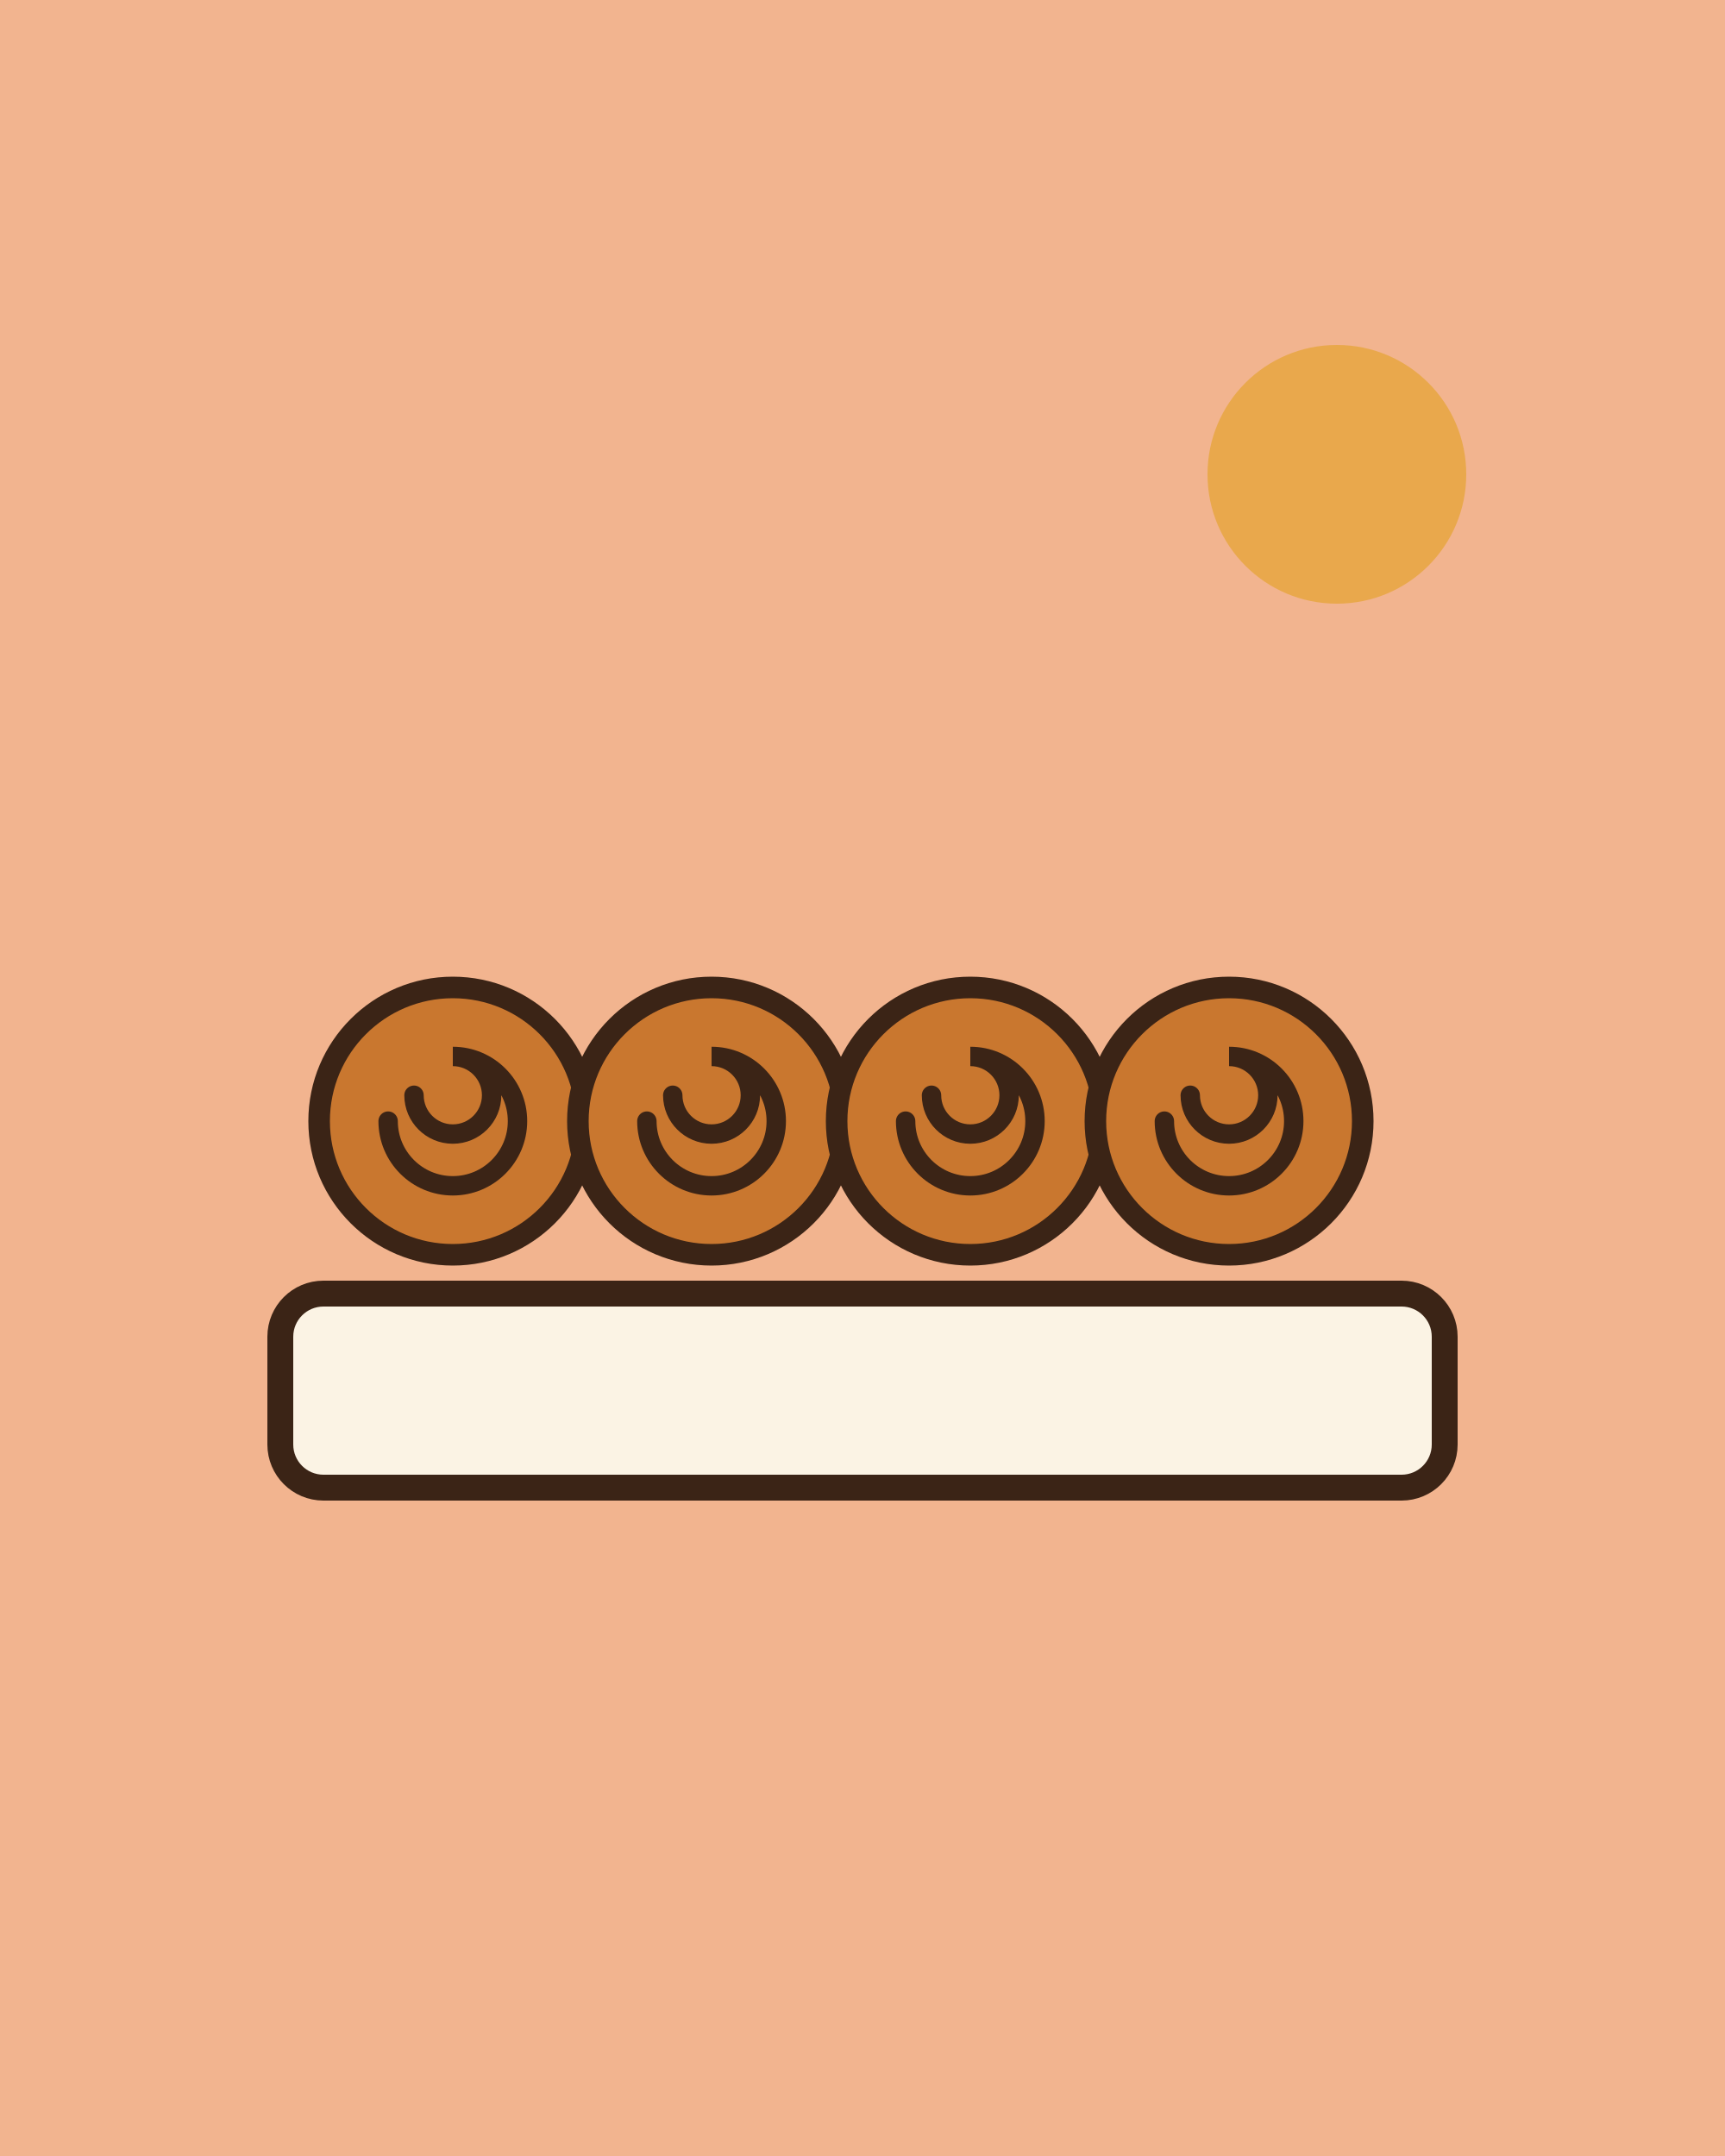
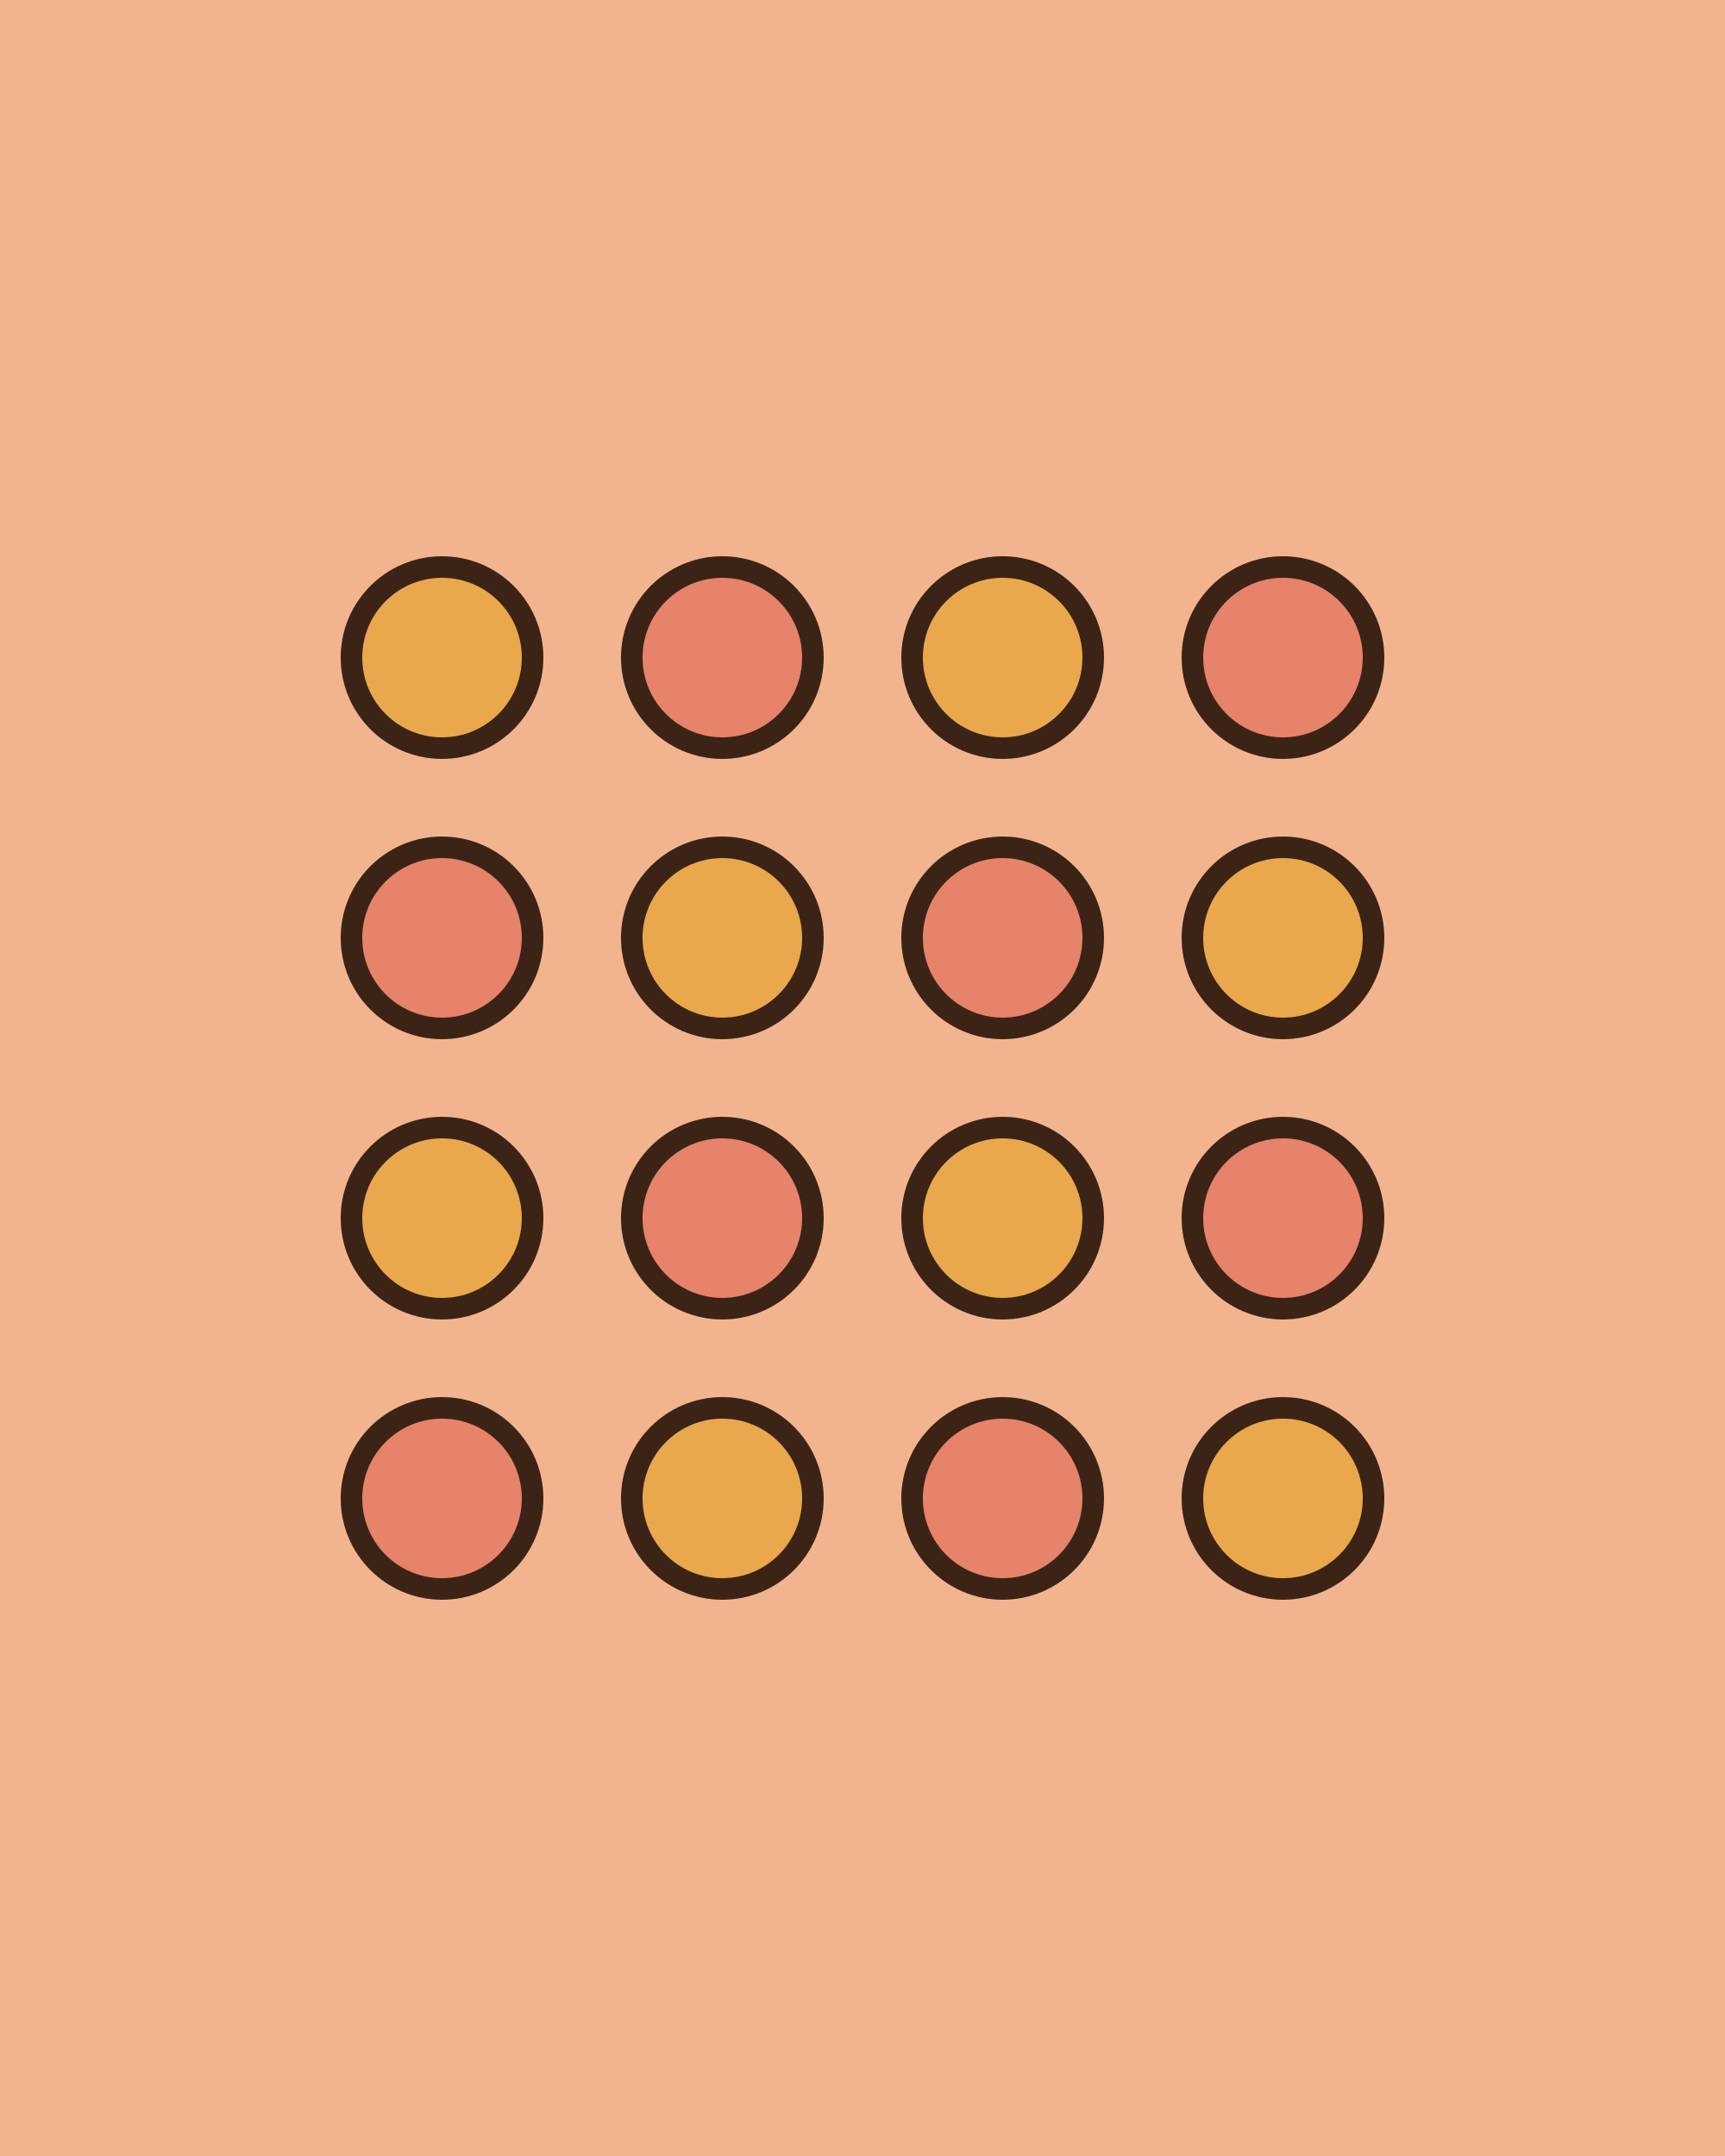
<svg xmlns="http://www.w3.org/2000/svg" viewBox="0 0 800 1000" width="800" height="1000">
  <rect width="800" height="1000" fill="#F2B48F" />
-   <rect x="130" y="600" width="540" height="90" rx="20" fill="#FBF3E4" stroke="#3B2416" stroke-width="12" />
-   <g transform="translate(210 520)">
-     <circle r="62" fill="#C9772F" stroke="#3B2416" stroke-width="10" />
-     <path d="M0 0 m-30 0 a30 30 0 1 0 30 -30 a18 18 0 1 1 -18 18" fill="none" stroke="#3B2416" stroke-width="9" stroke-linecap="round" />
-   </g>
-   <g transform="translate(330 520)">
-     <circle r="62" fill="#C9772F" stroke="#3B2416" stroke-width="10" />
-     <path d="M0 0 m-30 0 a30 30 0 1 0 30 -30 a18 18 0 1 1 -18 18" fill="none" stroke="#3B2416" stroke-width="9" stroke-linecap="round" />
-   </g>
-   <g transform="translate(450 520)">
-     <circle r="62" fill="#C9772F" stroke="#3B2416" stroke-width="10" />
-     <path d="M0 0 m-30 0 a30 30 0 1 0 30 -30 a18 18 0 1 1 -18 18" fill="none" stroke="#3B2416" stroke-width="9" stroke-linecap="round" />
-   </g>
-   <g transform="translate(570 520)">
-     <circle r="62" fill="#C9772F" stroke="#3B2416" stroke-width="10" />
-     <path d="M0 0 m-30 0 a30 30 0 1 0 30 -30 a18 18 0 1 1 -18 18" fill="none" stroke="#3B2416" stroke-width="9" stroke-linecap="round" />
-   </g>
-   <circle cx="620" cy="220" r="60" fill="#E9A84C" />
+   <circle cx="205" cy="305" r="42" fill="#E9A84C" stroke="#3B2416" stroke-width="10" />
+   <circle cx="335" cy="305" r="42" fill="#E7826B" stroke="#3B2416" stroke-width="10" />
+   <circle cx="465" cy="305" r="42" fill="#E9A84C" stroke="#3B2416" stroke-width="10" />
+   <circle cx="595" cy="305" r="42" fill="#E7826B" stroke="#3B2416" stroke-width="10" />
+   <circle cx="205" cy="435" r="42" fill="#E7826B" stroke="#3B2416" stroke-width="10" />
+   <circle cx="335" cy="435" r="42" fill="#E9A84C" stroke="#3B2416" stroke-width="10" />
+   <circle cx="465" cy="435" r="42" fill="#E7826B" stroke="#3B2416" stroke-width="10" />
+   <circle cx="595" cy="435" r="42" fill="#E9A84C" stroke="#3B2416" stroke-width="10" />
+   <circle cx="205" cy="565" r="42" fill="#E9A84C" stroke="#3B2416" stroke-width="10" />
+   <circle cx="335" cy="565" r="42" fill="#E7826B" stroke="#3B2416" stroke-width="10" />
+   <circle cx="465" cy="565" r="42" fill="#E9A84C" stroke="#3B2416" stroke-width="10" />
+   <circle cx="595" cy="565" r="42" fill="#E7826B" stroke="#3B2416" stroke-width="10" />
+   <circle cx="205" cy="695" r="42" fill="#E7826B" stroke="#3B2416" stroke-width="10" />
+   <circle cx="335" cy="695" r="42" fill="#E9A84C" stroke="#3B2416" stroke-width="10" />
+   <circle cx="465" cy="695" r="42" fill="#E7826B" stroke="#3B2416" stroke-width="10" />
+   <circle cx="595" cy="695" r="42" fill="#E9A84C" stroke="#3B2416" stroke-width="10" />
</svg>
